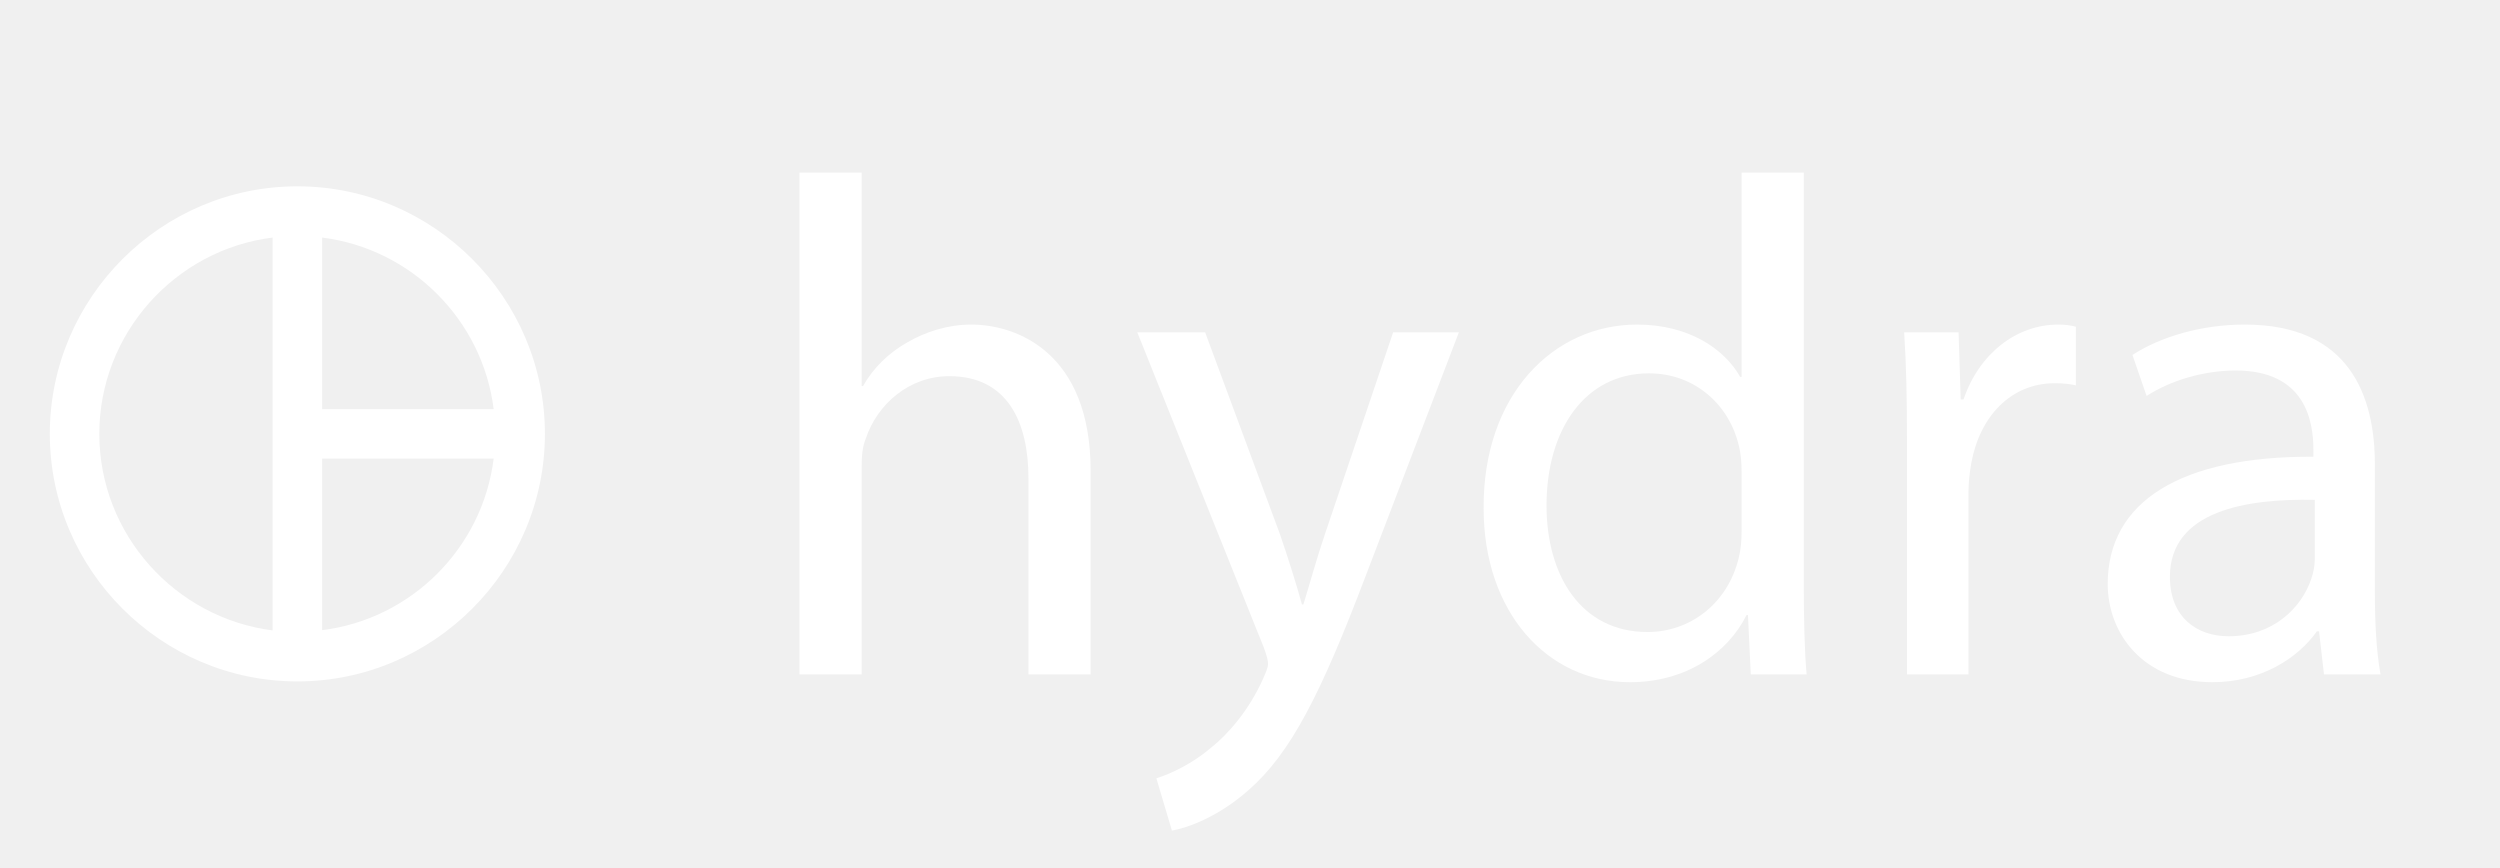
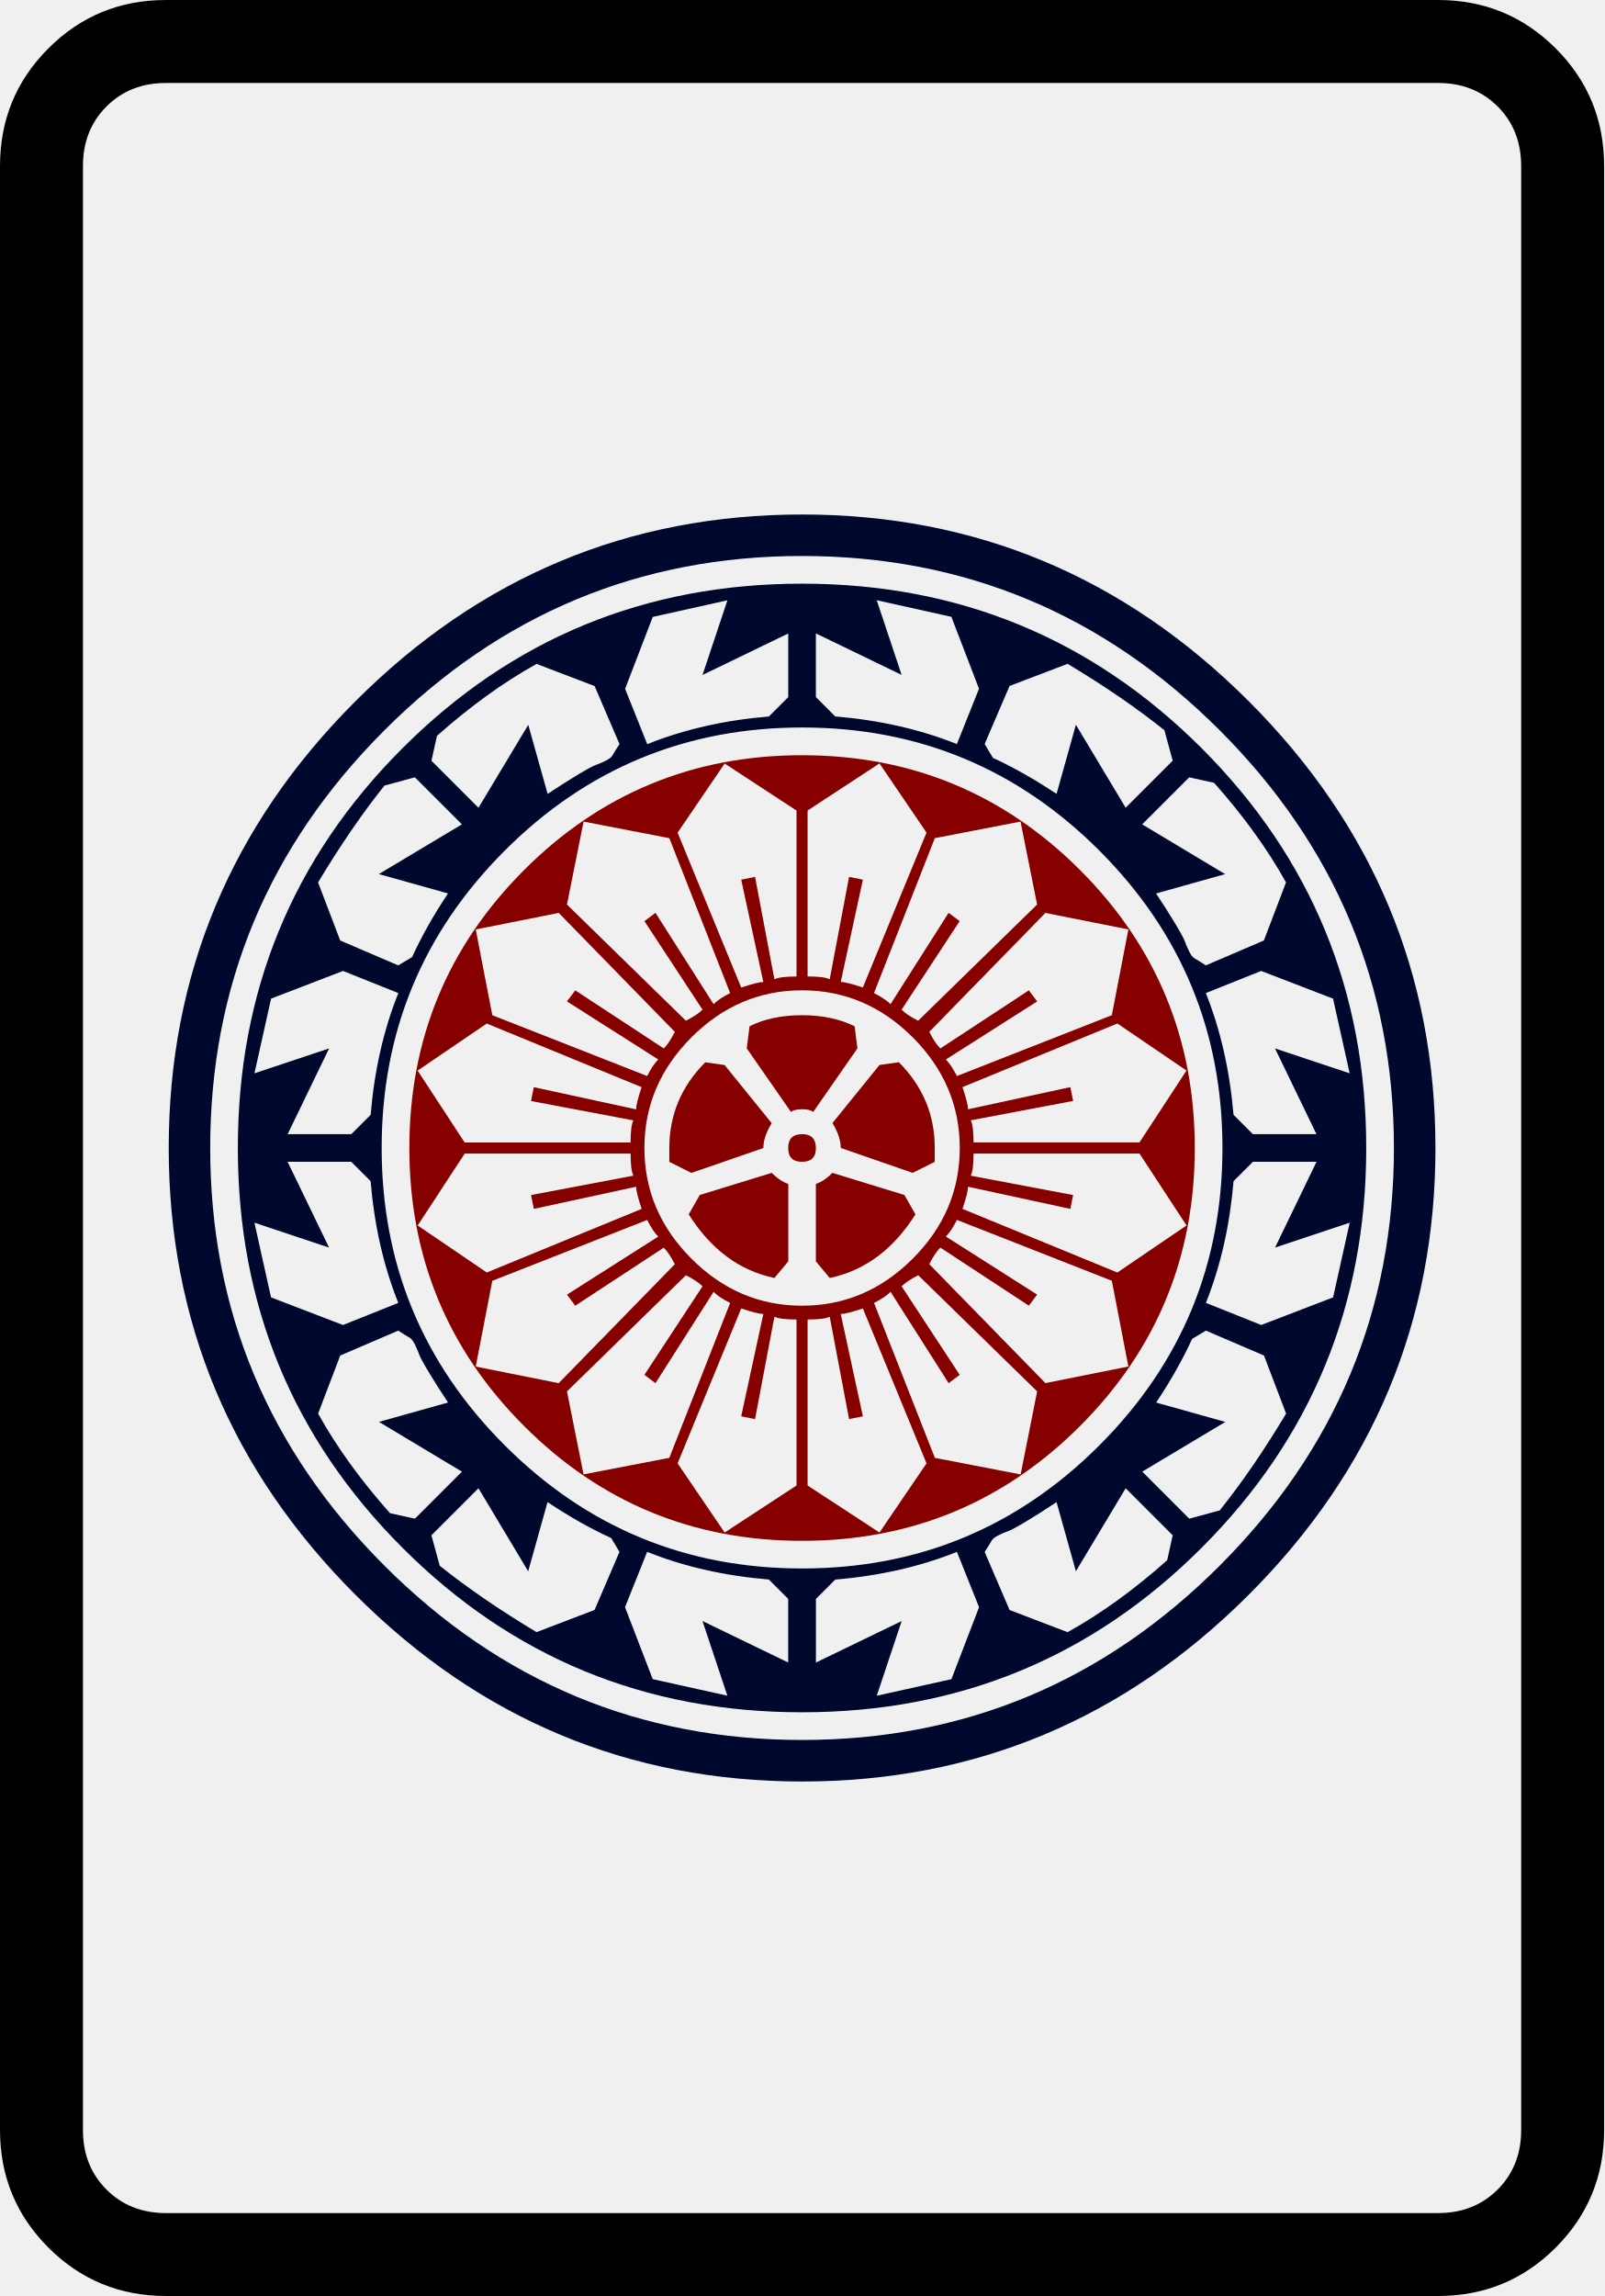
- <svg xmlns="http://www.w3.org/2000/svg" fill="#ffffff" width="357.25px" height="124px" viewBox="0 0 357.25 124">
-   <path d="M42.493,26.625C23.037,26.625,7.118,42.544,7.118,62s15.919,35.375,35.375,35.375S77.868,81.456,77.868,62 S61.949,26.625,42.493,26.625z M46.03,33.947c12.769,1.592,22.925,11.779,24.514,24.516H46.03V33.947z M14.193,62 c0-14.361,10.858-26.318,24.763-28.053v56.139C25.052,88.316,14.193,76.363,14.193,62z M46.03,90.051V65.537h24.514 C68.955,78.307,58.799,88.462,46.03,90.051z" />
-   <path d="M114.24,24.666h8.888v30.502h0.202c1.414-2.525,3.636-4.747,6.363-6.262 c2.626-1.516,5.757-2.525,9.09-2.525c6.564,0,17.068,4.04,17.068,20.906v29.088h-8.888V68.298c0-7.878-2.929-14.544-11.312-14.544 c-5.757,0-10.302,4.04-11.917,8.888c-0.505,1.212-0.606,2.525-0.606,4.242v29.491h-8.888V24.666z" />
-   <path d="M172.215,47.492l10.705,28.885c1.111,3.232,2.323,7.07,3.131,9.999h0.203 c0.908-2.929,1.918-6.666,3.131-10.2l9.695-28.684h9.393l-13.332,34.844c-6.362,16.766-10.705,25.351-16.765,30.603 c-4.343,3.838-8.686,5.354-10.908,5.757l-2.222-7.474c2.222-0.707,5.151-2.121,7.777-4.343c2.424-1.919,5.454-5.353,7.474-9.897 c0.404-0.909,0.707-1.616,0.707-2.121s-0.201-1.212-0.605-2.323l-18.079-45.045H172.215z" />
-   <path d="M257.761,24.666V83.75c0,4.343,0.101,9.292,0.404,12.625h-7.979l-0.403-8.483h-0.202 c-2.727,5.453-8.686,9.595-16.664,9.595c-11.817,0-20.907-9.999-20.907-24.846c-0.101-16.261,9.999-26.26,21.917-26.26 c7.474,0,12.523,3.535,14.745,7.474h0.202V24.666H257.761z M248.873,67.389c0-1.111-0.102-2.626-0.404-3.737 c-1.312-5.655-6.16-10.302-12.826-10.302c-9.191,0-14.645,8.08-14.645,18.887c0,9.898,4.848,18.079,14.442,18.079 c5.959,0,11.413-3.939,13.028-10.605c0.303-1.212,0.404-2.424,0.404-3.838V67.389z" />
-   <path d="M272.508,62.743c0-5.758-0.102-10.706-0.404-15.251h7.776l0.304,9.595h0.403 c2.222-6.565,7.575-10.706,13.534-10.706c1.01,0,1.717,0.102,2.524,0.303v8.383c-0.909-0.201-1.817-0.303-3.03-0.303 c-6.262,0-10.705,4.747-11.918,11.413c-0.201,1.212-0.403,2.626-0.403,4.141v26.058h-8.786V62.743z" />
-   <path d="M332.098,96.375l-0.707-6.161h-0.304c-2.727,3.838-7.979,7.272-14.948,7.272 c-9.896,0-14.947-6.969-14.947-14.039c0-11.816,10.504-18.28,29.391-18.18v-1.01c0-4.04-1.111-11.312-11.109-11.312 c-4.545,0-9.292,1.413-12.727,3.636l-2.02-5.858c4.04-2.626,9.898-4.343,16.059-4.343c14.947,0,18.584,10.201,18.584,19.998v18.28 c0,4.242,0.201,8.383,0.808,11.716H332.098z M330.784,71.429c-9.696-0.202-20.704,1.515-20.704,11.009 c0,5.757,3.838,8.483,8.383,8.483c6.362,0,10.402-4.04,11.816-8.181c0.303-0.909,0.505-1.919,0.505-2.828V71.429z" />
+ <svg xmlns="http://www.w3.org/2000/svg" version="1.1" id="图层_1" x="0px" y="0px" width="139.764" height="200" viewBox="0 0 139.764 200" enable-background="new 0 0 714 341" xml:space="preserve">
+   <defs id="defs619" />
+   <g transform="matrix(4.033234,0,0,4.033234,-66.74599,-611.5028)" id="g1616">
+     <path id="path120" d="m 51.202,155.2 v 42.419 c 0,0.995 -0.349,1.842 -1.045,2.539 -0.697,0.697 -1.544,1.046 -2.539,1.046 H 20.134 c -0.996,0 -1.843,-0.349 -2.54,-1.046 -0.697,-0.697 -1.045,-1.544 -1.045,-2.539 V 155.2 c 0,-0.995 0.348,-1.842 1.045,-2.539 0.697,-0.697 1.543,-1.045 2.54,-1.045 h 27.483 c 0.995,0 1.842,0.349 2.539,1.045 0.697,0.697 1.046,1.544 1.046,2.539 z m -3.585,-1.792 H 20.134 c -0.518,0 -0.947,0.17 -1.285,0.508 -0.339,0.339 -0.508,0.768 -0.508,1.285 v 42.419 c 0,0.517 0.169,0.946 0.508,1.285 0.338,0.338 0.767,0.508 1.285,0.508 h 27.483 c 0.517,0 0.946,-0.17 1.285,-0.508 0.338,-0.339 0.508,-0.768 0.508,-1.285 V 155.2 c 0,-0.517 -0.17,-0.946 -0.508,-1.285 -0.339,-0.337 -0.768,-0.507 -1.285,-0.507 z" />
+     <path style="fill:#870000" id="path122" d="m 27.871,182.415 c -1.653,-1.652 -2.479,-3.654 -2.479,-6.004 0,-2.35 0.826,-4.352 2.479,-6.005 1.652,-1.652 3.654,-2.479 6.004,-2.479 2.35,0 4.352,0.827 6.005,2.479 1.652,1.653 2.479,3.655 2.479,6.005 0,2.351 -0.827,4.352 -2.479,6.004 -1.653,1.653 -3.655,2.479 -6.005,2.479 -2.35,0 -4.352,-0.826 -6.004,-2.479 z m -1.284,-6.124 h 3.584 c 0,-0.239 0.02,-0.397 0.06,-0.478 l -2.211,-0.418 0.06,-0.299 2.21,0.479 c 0,-0.08 0.039,-0.239 0.119,-0.479 l -3.345,-1.374 -1.494,1.016 z m 0.478,2.808 3.345,-1.374 c -0.08,-0.239 -0.119,-0.398 -0.119,-0.479 l -2.21,0.479 -0.06,-0.299 2.211,-0.418 c -0.041,-0.079 -0.06,-0.239 -0.06,-0.478 h -3.584 l -1.016,1.553 z m 0.119,-5.557 3.346,1.314 c 0.08,-0.158 0.159,-0.278 0.239,-0.358 l -1.972,-1.254 0.179,-0.239 1.912,1.255 c 0.08,-0.08 0.159,-0.199 0.239,-0.359 l -2.509,-2.569 -1.792,0.358 z m 1.434,7.947 2.509,-2.569 c -0.081,-0.159 -0.16,-0.278 -0.239,-0.358 l -1.912,1.254 -0.179,-0.239 1.972,-1.254 c -0.081,-0.08 -0.16,-0.199 -0.239,-0.359 l -3.346,1.314 -0.358,1.853 z m 0.179,-10.337 2.569,2.509 c 0.159,-0.08 0.278,-0.158 0.359,-0.239 l -1.255,-1.912 0.239,-0.179 1.255,1.972 c 0.08,-0.08 0.199,-0.159 0.358,-0.239 l -1.314,-3.346 -1.852,-0.358 z m 2.211,11.95 1.314,-3.346 c -0.16,-0.08 -0.279,-0.159 -0.358,-0.239 l -1.255,1.972 -0.239,-0.18 1.255,-1.912 c -0.081,-0.08 -0.2,-0.159 -0.359,-0.239 l -2.569,2.509 0.358,1.792 z m 0.478,-9.082 c -0.678,0.678 -1.016,1.474 -1.016,2.39 0,0.917 0.338,1.713 1.016,2.39 0.677,0.678 1.473,1.016 2.39,1.016 0.916,0 1.712,-0.338 2.39,-1.016 0.677,-0.677 1.016,-1.473 1.016,-2.39 0,-0.916 -0.339,-1.712 -1.016,-2.39 -0.678,-0.677 -1.474,-1.016 -2.39,-1.016 -0.917,0 -1.713,0.339 -2.39,1.016 z m 0,2.928 -0.478,-0.239 v -0.298 c 0,-0.717 0.259,-1.334 0.777,-1.852 l 0.418,0.06 1.016,1.254 c -0.12,0.2 -0.18,0.379 -0.18,0.538 z m -0.299,-7.349 1.374,3.345 c 0.239,-0.079 0.398,-0.119 0.478,-0.119 l -0.478,-2.21 0.299,-0.06 0.418,2.211 c 0.079,-0.039 0.239,-0.06 0.478,-0.06 v -3.584 l -1.553,-1.016 z m 2.569,14.1 v -3.585 c -0.239,0 -0.399,-0.02 -0.478,-0.06 l -0.418,2.211 -0.299,-0.06 0.478,-2.21 c -0.08,0 -0.239,-0.039 -0.478,-0.12 l -1.374,3.346 1.016,1.494 z m -0.179,-4.84 -0.298,0.358 c -0.757,-0.158 -1.374,-0.617 -1.852,-1.374 l 0.239,-0.418 1.554,-0.478 c 0.119,0.119 0.239,0.2 0.358,0.239 v 1.673 z m -0.836,-5.078 c 0.318,-0.159 0.696,-0.239 1.135,-0.239 0.438,0 0.816,0.081 1.135,0.239 l 0.06,0.478 -0.956,1.374 c -0.04,-0.039 -0.12,-0.06 -0.239,-0.06 -0.119,0 -0.2,0.021 -0.239,0.06 l -0.956,-1.374 z m 1.134,2.927 c -0.2,0 -0.299,-0.099 -0.299,-0.298 0,-0.199 0.099,-0.299 0.299,-0.299 0.199,0 0.299,0.101 0.299,0.299 0,0.2 -0.099,0.298 -0.299,0.298 z m 0.12,-7.587 v 3.584 c 0.239,0 0.398,0.021 0.478,0.06 l 0.418,-2.211 0.298,0.06 -0.478,2.21 c 0.079,0 0.239,0.041 0.478,0.119 l 1.375,-3.345 -1.016,-1.494 z m 2.569,14.1 -1.375,-3.346 c -0.239,0.081 -0.398,0.12 -0.478,0.12 l 0.478,2.21 -0.298,0.06 -0.418,-2.211 c -0.08,0.041 -0.239,0.06 -0.478,0.06 v 3.585 l 1.553,1.016 z m -2.39,-4.362 v -1.673 c 0.12,-0.039 0.239,-0.12 0.358,-0.239 l 1.554,0.478 0.239,0.418 c -0.478,0.757 -1.096,1.216 -1.852,1.374 z m 2.569,-2.151 -0.478,0.239 -1.553,-0.538 c 0,-0.159 -0.06,-0.338 -0.18,-0.538 l 1.016,-1.254 0.418,-0.06 c 0.517,0.518 0.776,1.135 0.776,1.852 v 0.299 z m 0,-6.99 -1.314,3.346 c 0.159,0.081 0.278,0.16 0.358,0.239 l 1.254,-1.972 0.239,0.179 -1.255,1.912 c 0.08,0.081 0.199,0.159 0.359,0.239 l 2.569,-2.509 -0.358,-1.792 z m 2.211,11.949 -2.569,-2.509 c -0.16,0.08 -0.279,0.16 -0.359,0.239 l 1.255,1.912 -0.239,0.18 -1.254,-1.972 c -0.081,0.08 -0.2,0.159 -0.358,0.239 l 1.314,3.346 1.853,0.358 z m 0.179,-10.335 -2.509,2.569 c 0.08,0.16 0.159,0.279 0.239,0.359 l 1.912,-1.255 0.179,0.239 -1.972,1.254 c 0.079,0.081 0.159,0.2 0.239,0.358 l 3.346,-1.314 0.358,-1.852 z m 1.434,7.945 -3.346,-1.314 c -0.08,0.16 -0.16,0.279 -0.239,0.359 l 1.972,1.254 -0.179,0.239 -1.912,-1.254 c -0.081,0.08 -0.16,0.2 -0.239,0.358 l 2.509,2.569 1.792,-0.359 z m 0.12,-5.556 -3.346,1.374 c 0.08,0.24 0.12,0.399 0.12,0.479 l 2.21,-0.479 0.06,0.299 -2.211,0.418 c 0.04,0.081 0.06,0.239 0.06,0.478 h 3.584 l 1.016,-1.553 z m 0.478,2.809 H 37.58 c 0,0.239 -0.021,0.398 -0.06,0.478 l 2.211,0.418 -0.06,0.299 -2.21,-0.479 c 0,0.081 -0.04,0.239 -0.12,0.479 l 3.346,1.374 1.494,-1.016 z" />
+     <path style="fill:#00082d" id="path124" d="m 24.227,186.059 c -2.688,-2.688 -4.033,-5.905 -4.033,-9.649 0,-3.744 1.344,-6.961 4.033,-9.649 2.688,-2.689 5.905,-4.033 9.649,-4.033 3.744,0 6.96,1.344 9.649,4.033 2.688,2.688 4.033,5.905 4.033,9.649 0,3.744 -1.344,6.96 -4.033,9.649 -2.689,2.688 -5.906,4.033 -9.649,4.033 -3.745,0 -6.961,-1.344 -9.649,-4.033 z m 0.627,-18.671 c -2.509,2.509 -3.764,5.518 -3.764,9.022 0,3.505 1.255,6.512 3.764,9.021 2.509,2.509 5.517,3.764 9.021,3.764 3.504,0 6.513,-1.254 9.022,-3.764 2.509,-2.51 3.764,-5.517 3.764,-9.021 0,-3.504 -1.254,-6.513 -3.764,-9.022 -2.509,-2.509 -5.518,-3.764 -9.022,-3.764 -3.504,0 -6.512,1.255 -9.021,3.764 z m 0.388,17.655 c -2.37,-2.37 -3.555,-5.248 -3.555,-8.633 0,-3.385 1.185,-6.264 3.555,-8.633 2.37,-2.37 5.248,-3.555 8.633,-3.555 3.385,0 6.263,1.186 8.634,3.555 2.369,2.37 3.554,5.248 3.554,8.633 0,3.386 -1.185,6.264 -3.554,8.633 -2.371,2.37 -5.249,3.554 -8.634,3.554 -3.385,0.001 -6.263,-1.183 -8.633,-3.554 z m -2.837,-11.859 -0.359,1.613 1.613,-0.538 -0.896,1.852 h 1.375 l 0.418,-0.418 c 0.08,-0.956 0.278,-1.832 0.598,-2.629 l -1.195,-0.478 z m 1.553,7.049 1.195,-0.478 c -0.319,-0.797 -0.518,-1.673 -0.598,-2.629 l -0.418,-0.418 h -1.375 l 0.896,1.853 -1.613,-0.538 0.359,1.613 z m 2.569,-10.813 -1.016,-1.016 -0.657,0.179 c -0.478,0.598 -0.956,1.295 -1.434,2.091 l 0.478,1.254 1.254,0.538 0.299,-0.179 c 0.199,-0.438 0.457,-0.896 0.776,-1.375 l -1.494,-0.418 z m -0.299,12.487 c -0.16,-0.239 -0.298,-0.458 -0.418,-0.658 -0.12,-0.199 -0.189,-0.328 -0.209,-0.388 -0.021,-0.06 -0.05,-0.128 -0.09,-0.209 -0.04,-0.079 -0.08,-0.128 -0.119,-0.149 -0.041,-0.02 -0.12,-0.069 -0.239,-0.149 l -1.254,0.538 -0.478,1.254 c 0.397,0.717 0.916,1.434 1.553,2.151 l 0.538,0.119 1.016,-1.016 -1.792,-1.075 z m 1.225,-11.92 c -1.773,1.773 -2.659,3.913 -2.659,6.423 0,2.509 0.886,4.65 2.659,6.422 1.772,1.772 3.913,2.659 6.422,2.659 2.51,0 4.65,-0.886 6.423,-2.659 1.772,-1.772 2.659,-3.913 2.659,-6.422 0,-2.51 -0.887,-4.65 -2.659,-6.423 -1.773,-1.772 -3.913,-2.659 -6.423,-2.659 -2.509,0.001 -4.65,0.887 -6.422,2.659 z m 0.926,-1.225 c 0.239,-0.158 0.458,-0.298 0.658,-0.418 0.198,-0.119 0.328,-0.188 0.388,-0.209 0.06,-0.02 0.129,-0.049 0.209,-0.089 0.079,-0.04 0.129,-0.08 0.149,-0.12 0.02,-0.039 0.069,-0.119 0.149,-0.239 l -0.538,-1.254 -1.254,-0.478 c -0.717,0.398 -1.434,0.917 -2.151,1.553 l -0.12,0.538 1.016,1.016 1.076,-1.792 z m -1.494,14.997 -1.016,1.016 0.179,0.657 c 0.598,0.478 1.294,0.956 2.091,1.434 l 1.254,-0.479 0.538,-1.254 -0.179,-0.299 c -0.439,-0.199 -0.896,-0.458 -1.375,-0.776 l -0.418,1.494 z m 6.274,-16.669 0.418,-0.418 v -1.374 l -1.852,0.896 0.538,-1.613 -1.613,0.359 -0.597,1.553 0.478,1.195 c 0.795,-0.319 1.672,-0.518 2.628,-0.598 z m -2.51,20.791 1.613,0.358 -0.538,-1.613 1.852,0.896 v -1.374 l -0.418,-0.418 c -0.956,-0.08 -1.833,-0.278 -2.629,-0.598 l -0.478,1.195 z m 3.525,-21.21 0.418,0.418 c 0.956,0.08 1.832,0.279 2.628,0.597 l 0.478,-1.195 -0.597,-1.553 -1.613,-0.359 0.538,1.613 -1.852,-0.896 z m 3.525,19.657 -0.478,-1.195 c -0.797,0.319 -1.673,0.518 -2.628,0.598 l -0.418,0.418 v 1.374 l 1.852,-0.896 -0.538,1.613 1.613,-0.358 z m 1.674,-17.566 0.418,-1.493 1.075,1.792 1.016,-1.016 -0.179,-0.658 c -0.597,-0.478 -1.294,-0.956 -2.091,-1.434 l -1.254,0.478 -0.538,1.254 0.179,0.299 c 0.437,0.202 0.896,0.46 1.374,0.778 z m 0,15.296 c -0.239,0.16 -0.458,0.298 -0.658,0.418 -0.2,0.12 -0.328,0.189 -0.388,0.209 -0.06,0.021 -0.129,0.05 -0.209,0.09 -0.08,0.04 -0.13,0.081 -0.149,0.12 -0.021,0.04 -0.07,0.119 -0.149,0.239 l 0.538,1.254 1.254,0.479 c 0.717,-0.398 1.434,-0.916 2.151,-1.554 l 0.119,-0.538 -1.016,-1.016 -1.075,1.792 z m 2.15,-13.145 c 0.159,0.239 0.298,0.458 0.418,0.658 0.12,0.2 0.188,0.329 0.209,0.388 0.02,0.06 0.049,0.13 0.09,0.209 0.039,0.08 0.079,0.129 0.119,0.149 0.04,0.021 0.12,0.07 0.239,0.149 l 1.254,-0.538 0.478,-1.254 c -0.398,-0.717 -0.917,-1.434 -1.553,-2.151 l -0.538,-0.119 -1.016,1.016 1.792,1.075 z m -0.298,12.487 1.016,1.016 0.657,-0.179 c 0.478,-0.597 0.956,-1.293 1.434,-2.091 l -0.478,-1.254 -1.254,-0.538 -0.299,0.18 c -0.2,0.438 -0.458,0.896 -0.776,1.374 l 1.494,0.418 z m 2.568,-10.814 -1.195,0.478 c 0.318,0.797 0.517,1.673 0.598,2.629 l 0.418,0.418 h 1.374 l -0.896,-1.852 1.613,0.538 -0.359,-1.613 z m 1.554,7.05 0.359,-1.613 -1.613,0.538 0.896,-1.853 h -1.374 l -0.418,0.418 c -0.081,0.956 -0.279,1.832 -0.598,2.629 l 1.195,0.478 z" />
+   </g>
</svg>
